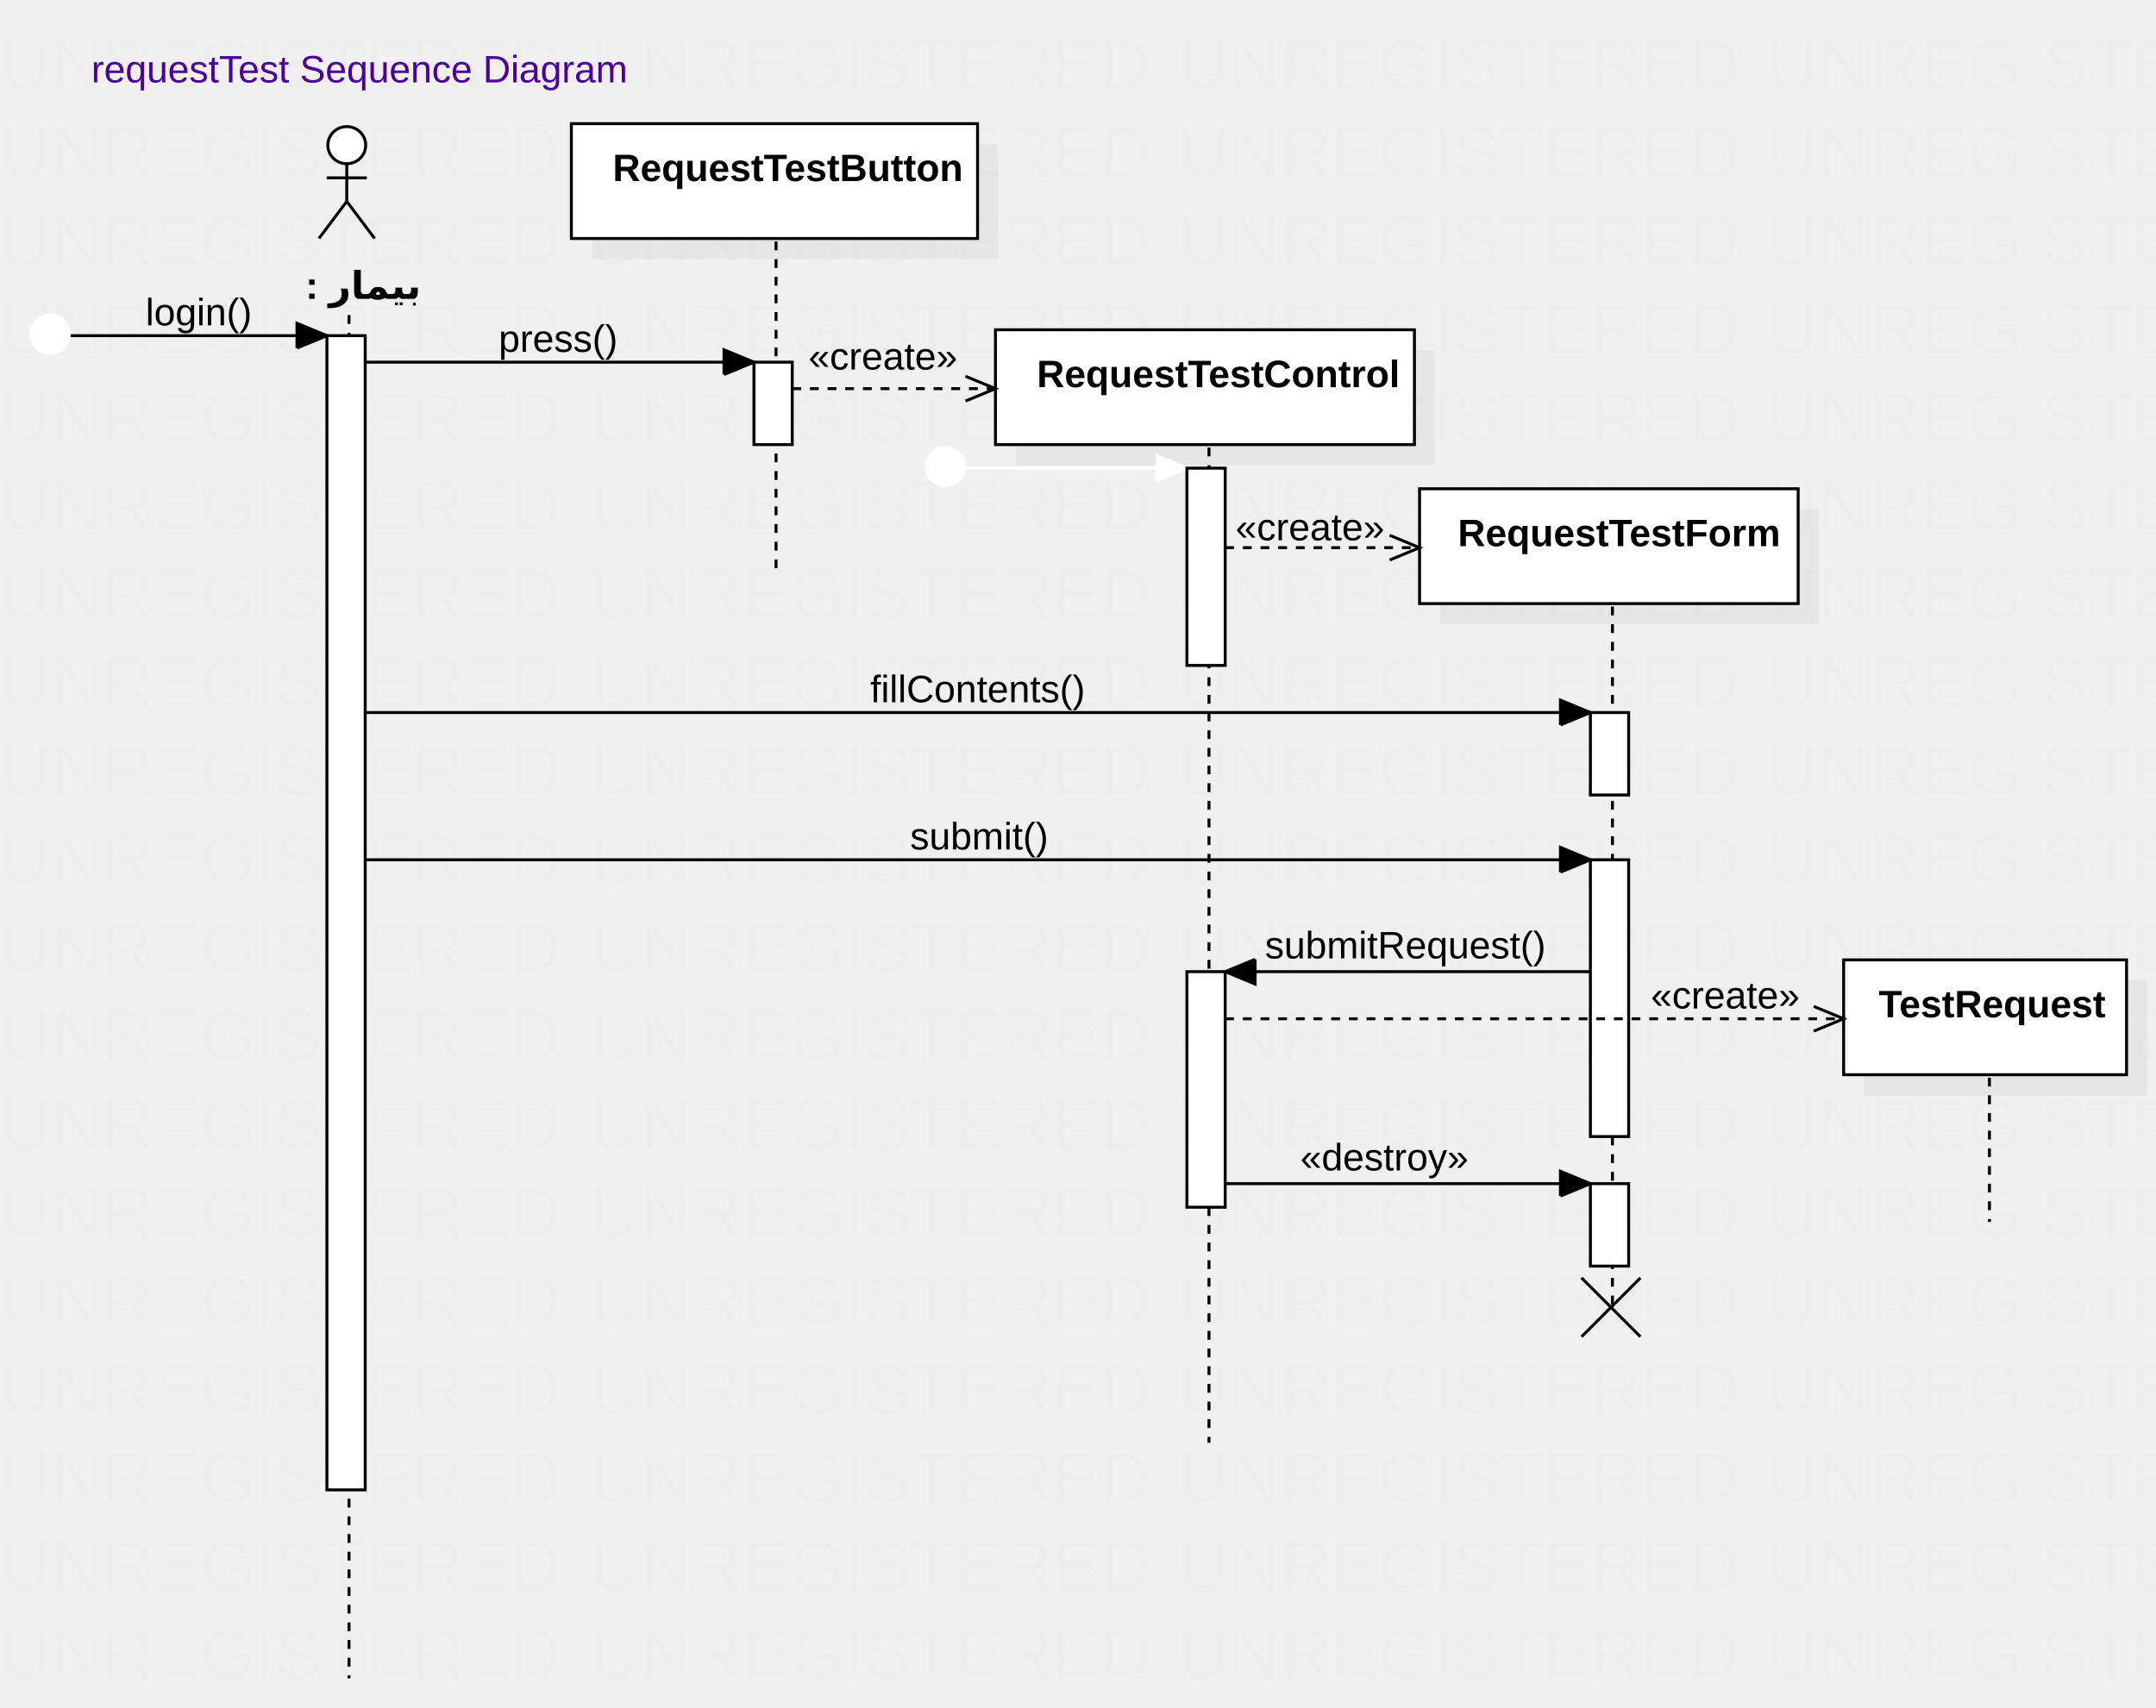
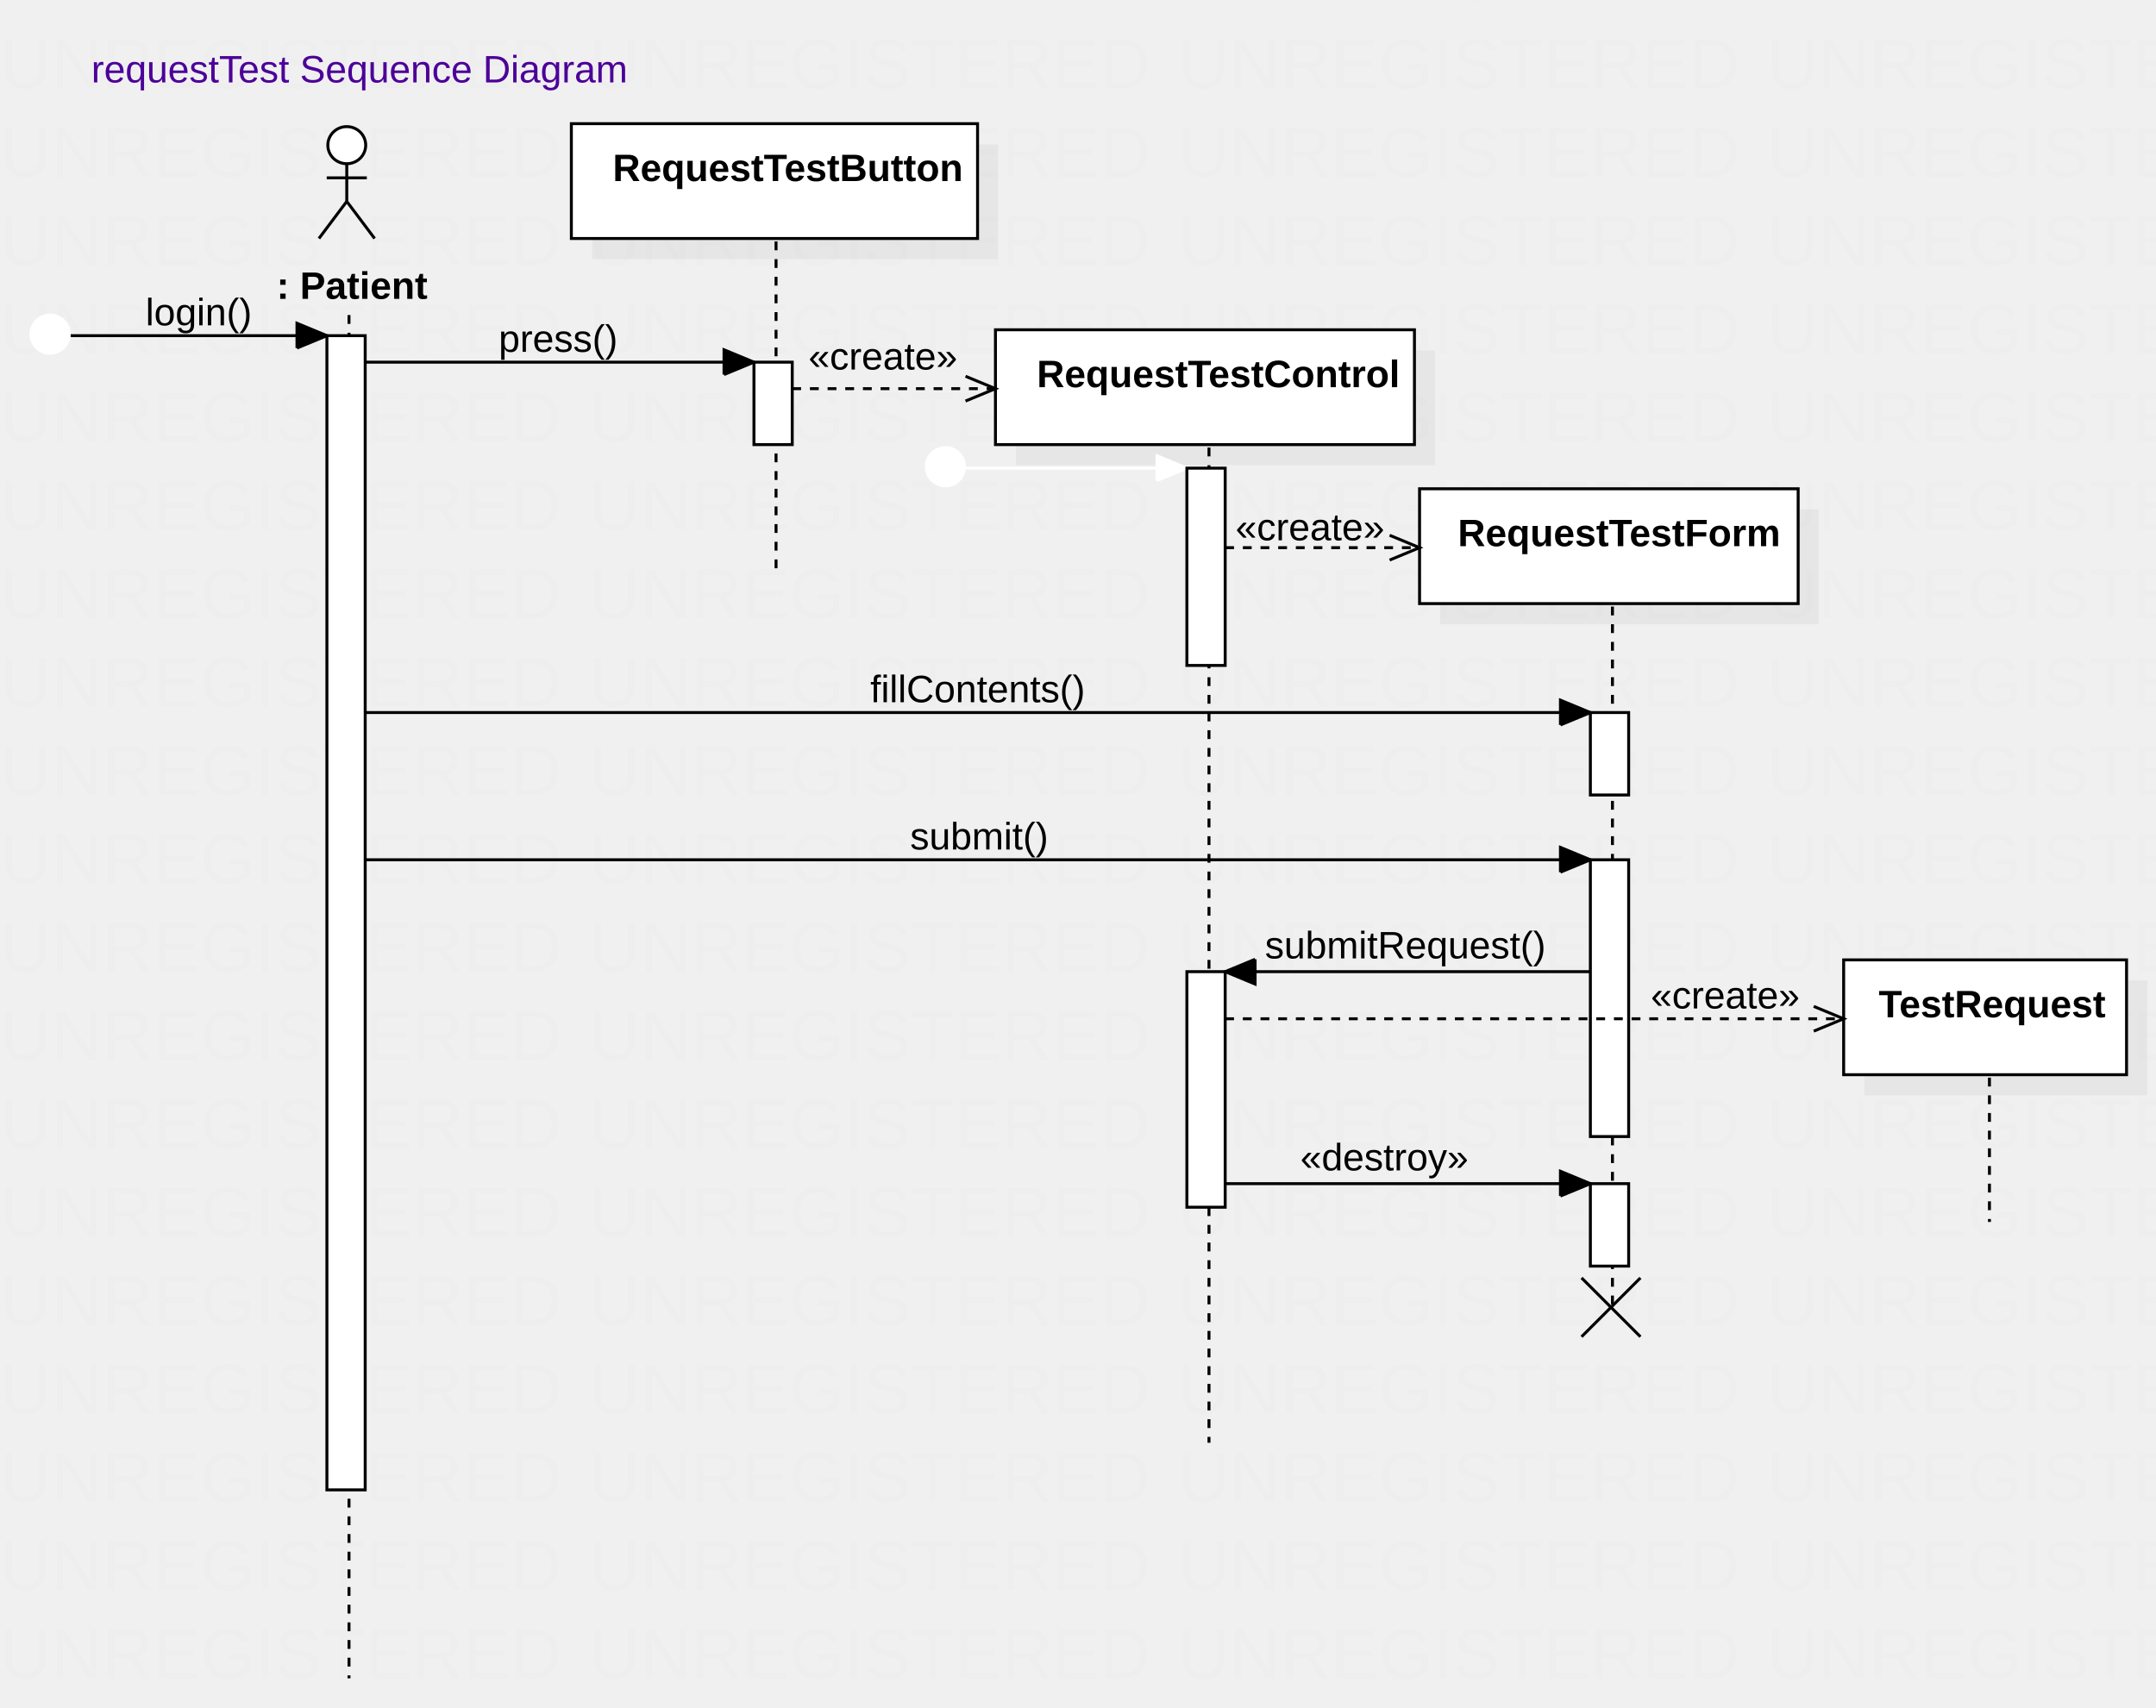
<svg xmlns="http://www.w3.org/2000/svg" version="1.1" width="732.054" height="580">
  <defs />
  <g>
    <text fill="#eeeeee" stroke="none" font-family="Arial" font-size="24px" font-style="normal" font-weight="normal" text-decoration="none" x="0" y="0">UNREGISTERED</text>
    <text fill="#eeeeee" stroke="none" font-family="Arial" font-size="24px" font-style="normal" font-weight="normal" text-decoration="none" x="0" y="30">UNREGISTERED</text>
    <text fill="#eeeeee" stroke="none" font-family="Arial" font-size="24px" font-style="normal" font-weight="normal" text-decoration="none" x="0" y="60">UNREGISTERED</text>
    <text fill="#eeeeee" stroke="none" font-family="Arial" font-size="24px" font-style="normal" font-weight="normal" text-decoration="none" x="0" y="90">UNREGISTERED</text>
    <text fill="#eeeeee" stroke="none" font-family="Arial" font-size="24px" font-style="normal" font-weight="normal" text-decoration="none" x="0" y="120">UNREGISTERED</text>
    <text fill="#eeeeee" stroke="none" font-family="Arial" font-size="24px" font-style="normal" font-weight="normal" text-decoration="none" x="0" y="150">UNREGISTERED</text>
    <text fill="#eeeeee" stroke="none" font-family="Arial" font-size="24px" font-style="normal" font-weight="normal" text-decoration="none" x="0" y="180">UNREGISTERED</text>
    <text fill="#eeeeee" stroke="none" font-family="Arial" font-size="24px" font-style="normal" font-weight="normal" text-decoration="none" x="0" y="210">UNREGISTERED</text>
    <text fill="#eeeeee" stroke="none" font-family="Arial" font-size="24px" font-style="normal" font-weight="normal" text-decoration="none" x="0" y="240">UNREGISTERED</text>
    <text fill="#eeeeee" stroke="none" font-family="Arial" font-size="24px" font-style="normal" font-weight="normal" text-decoration="none" x="0" y="270">UNREGISTERED</text>
    <text fill="#eeeeee" stroke="none" font-family="Arial" font-size="24px" font-style="normal" font-weight="normal" text-decoration="none" x="0" y="300">UNREGISTERED</text>
    <text fill="#eeeeee" stroke="none" font-family="Arial" font-size="24px" font-style="normal" font-weight="normal" text-decoration="none" x="0" y="330">UNREGISTERED</text>
    <text fill="#eeeeee" stroke="none" font-family="Arial" font-size="24px" font-style="normal" font-weight="normal" text-decoration="none" x="0" y="360">UNREGISTERED</text>
    <text fill="#eeeeee" stroke="none" font-family="Arial" font-size="24px" font-style="normal" font-weight="normal" text-decoration="none" x="0" y="390">UNREGISTERED</text>
    <text fill="#eeeeee" stroke="none" font-family="Arial" font-size="24px" font-style="normal" font-weight="normal" text-decoration="none" x="0" y="420">UNREGISTERED</text>
    <text fill="#eeeeee" stroke="none" font-family="Arial" font-size="24px" font-style="normal" font-weight="normal" text-decoration="none" x="0" y="450">UNREGISTERED</text>
    <text fill="#eeeeee" stroke="none" font-family="Arial" font-size="24px" font-style="normal" font-weight="normal" text-decoration="none" x="0" y="480">UNREGISTERED</text>
    <text fill="#eeeeee" stroke="none" font-family="Arial" font-size="24px" font-style="normal" font-weight="normal" text-decoration="none" x="0" y="510">UNREGISTERED</text>
    <text fill="#eeeeee" stroke="none" font-family="Arial" font-size="24px" font-style="normal" font-weight="normal" text-decoration="none" x="0" y="540">UNREGISTERED</text>
    <text fill="#eeeeee" stroke="none" font-family="Arial" font-size="24px" font-style="normal" font-weight="normal" text-decoration="none" x="0" y="570">UNREGISTERED</text>
    <text fill="#eeeeee" stroke="none" font-family="Arial" font-size="24px" font-style="normal" font-weight="normal" text-decoration="none" x="200" y="0">UNREGISTERED</text>
    <text fill="#eeeeee" stroke="none" font-family="Arial" font-size="24px" font-style="normal" font-weight="normal" text-decoration="none" x="200" y="30">UNREGISTERED</text>
    <text fill="#eeeeee" stroke="none" font-family="Arial" font-size="24px" font-style="normal" font-weight="normal" text-decoration="none" x="200" y="60">UNREGISTERED</text>
    <text fill="#eeeeee" stroke="none" font-family="Arial" font-size="24px" font-style="normal" font-weight="normal" text-decoration="none" x="200" y="90">UNREGISTERED</text>
    <text fill="#eeeeee" stroke="none" font-family="Arial" font-size="24px" font-style="normal" font-weight="normal" text-decoration="none" x="200" y="120">UNREGISTERED</text>
    <text fill="#eeeeee" stroke="none" font-family="Arial" font-size="24px" font-style="normal" font-weight="normal" text-decoration="none" x="200" y="150">UNREGISTERED</text>
    <text fill="#eeeeee" stroke="none" font-family="Arial" font-size="24px" font-style="normal" font-weight="normal" text-decoration="none" x="200" y="180">UNREGISTERED</text>
    <text fill="#eeeeee" stroke="none" font-family="Arial" font-size="24px" font-style="normal" font-weight="normal" text-decoration="none" x="200" y="210">UNREGISTERED</text>
    <text fill="#eeeeee" stroke="none" font-family="Arial" font-size="24px" font-style="normal" font-weight="normal" text-decoration="none" x="200" y="240">UNREGISTERED</text>
    <text fill="#eeeeee" stroke="none" font-family="Arial" font-size="24px" font-style="normal" font-weight="normal" text-decoration="none" x="200" y="270">UNREGISTERED</text>
    <text fill="#eeeeee" stroke="none" font-family="Arial" font-size="24px" font-style="normal" font-weight="normal" text-decoration="none" x="200" y="300">UNREGISTERED</text>
    <text fill="#eeeeee" stroke="none" font-family="Arial" font-size="24px" font-style="normal" font-weight="normal" text-decoration="none" x="200" y="330">UNREGISTERED</text>
    <text fill="#eeeeee" stroke="none" font-family="Arial" font-size="24px" font-style="normal" font-weight="normal" text-decoration="none" x="200" y="360">UNREGISTERED</text>
    <text fill="#eeeeee" stroke="none" font-family="Arial" font-size="24px" font-style="normal" font-weight="normal" text-decoration="none" x="200" y="390">UNREGISTERED</text>
    <text fill="#eeeeee" stroke="none" font-family="Arial" font-size="24px" font-style="normal" font-weight="normal" text-decoration="none" x="200" y="420">UNREGISTERED</text>
    <text fill="#eeeeee" stroke="none" font-family="Arial" font-size="24px" font-style="normal" font-weight="normal" text-decoration="none" x="200" y="450">UNREGISTERED</text>
    <text fill="#eeeeee" stroke="none" font-family="Arial" font-size="24px" font-style="normal" font-weight="normal" text-decoration="none" x="200" y="480">UNREGISTERED</text>
    <text fill="#eeeeee" stroke="none" font-family="Arial" font-size="24px" font-style="normal" font-weight="normal" text-decoration="none" x="200" y="510">UNREGISTERED</text>
    <text fill="#eeeeee" stroke="none" font-family="Arial" font-size="24px" font-style="normal" font-weight="normal" text-decoration="none" x="200" y="540">UNREGISTERED</text>
    <text fill="#eeeeee" stroke="none" font-family="Arial" font-size="24px" font-style="normal" font-weight="normal" text-decoration="none" x="200" y="570">UNREGISTERED</text>
    <text fill="#eeeeee" stroke="none" font-family="Arial" font-size="24px" font-style="normal" font-weight="normal" text-decoration="none" x="400" y="0">UNREGISTERED</text>
    <text fill="#eeeeee" stroke="none" font-family="Arial" font-size="24px" font-style="normal" font-weight="normal" text-decoration="none" x="400" y="30">UNREGISTERED</text>
    <text fill="#eeeeee" stroke="none" font-family="Arial" font-size="24px" font-style="normal" font-weight="normal" text-decoration="none" x="400" y="60">UNREGISTERED</text>
    <text fill="#eeeeee" stroke="none" font-family="Arial" font-size="24px" font-style="normal" font-weight="normal" text-decoration="none" x="400" y="90">UNREGISTERED</text>
    <text fill="#eeeeee" stroke="none" font-family="Arial" font-size="24px" font-style="normal" font-weight="normal" text-decoration="none" x="400" y="120">UNREGISTERED</text>
    <text fill="#eeeeee" stroke="none" font-family="Arial" font-size="24px" font-style="normal" font-weight="normal" text-decoration="none" x="400" y="150">UNREGISTERED</text>
    <text fill="#eeeeee" stroke="none" font-family="Arial" font-size="24px" font-style="normal" font-weight="normal" text-decoration="none" x="400" y="180">UNREGISTERED</text>
    <text fill="#eeeeee" stroke="none" font-family="Arial" font-size="24px" font-style="normal" font-weight="normal" text-decoration="none" x="400" y="210">UNREGISTERED</text>
    <text fill="#eeeeee" stroke="none" font-family="Arial" font-size="24px" font-style="normal" font-weight="normal" text-decoration="none" x="400" y="240">UNREGISTERED</text>
    <text fill="#eeeeee" stroke="none" font-family="Arial" font-size="24px" font-style="normal" font-weight="normal" text-decoration="none" x="400" y="270">UNREGISTERED</text>
    <text fill="#eeeeee" stroke="none" font-family="Arial" font-size="24px" font-style="normal" font-weight="normal" text-decoration="none" x="400" y="300">UNREGISTERED</text>
    <text fill="#eeeeee" stroke="none" font-family="Arial" font-size="24px" font-style="normal" font-weight="normal" text-decoration="none" x="400" y="330">UNREGISTERED</text>
    <text fill="#eeeeee" stroke="none" font-family="Arial" font-size="24px" font-style="normal" font-weight="normal" text-decoration="none" x="400" y="360">UNREGISTERED</text>
    <text fill="#eeeeee" stroke="none" font-family="Arial" font-size="24px" font-style="normal" font-weight="normal" text-decoration="none" x="400" y="390">UNREGISTERED</text>
    <text fill="#eeeeee" stroke="none" font-family="Arial" font-size="24px" font-style="normal" font-weight="normal" text-decoration="none" x="400" y="420">UNREGISTERED</text>
    <text fill="#eeeeee" stroke="none" font-family="Arial" font-size="24px" font-style="normal" font-weight="normal" text-decoration="none" x="400" y="450">UNREGISTERED</text>
    <text fill="#eeeeee" stroke="none" font-family="Arial" font-size="24px" font-style="normal" font-weight="normal" text-decoration="none" x="400" y="480">UNREGISTERED</text>
    <text fill="#eeeeee" stroke="none" font-family="Arial" font-size="24px" font-style="normal" font-weight="normal" text-decoration="none" x="400" y="510">UNREGISTERED</text>
    <text fill="#eeeeee" stroke="none" font-family="Arial" font-size="24px" font-style="normal" font-weight="normal" text-decoration="none" x="400" y="540">UNREGISTERED</text>
    <text fill="#eeeeee" stroke="none" font-family="Arial" font-size="24px" font-style="normal" font-weight="normal" text-decoration="none" x="400" y="570">UNREGISTERED</text>
    <text fill="#eeeeee" stroke="none" font-family="Arial" font-size="24px" font-style="normal" font-weight="normal" text-decoration="none" x="600" y="0">UNREGISTERED</text>
    <text fill="#eeeeee" stroke="none" font-family="Arial" font-size="24px" font-style="normal" font-weight="normal" text-decoration="none" x="600" y="30">UNREGISTERED</text>
    <text fill="#eeeeee" stroke="none" font-family="Arial" font-size="24px" font-style="normal" font-weight="normal" text-decoration="none" x="600" y="60">UNREGISTERED</text>
    <text fill="#eeeeee" stroke="none" font-family="Arial" font-size="24px" font-style="normal" font-weight="normal" text-decoration="none" x="600" y="90">UNREGISTERED</text>
    <text fill="#eeeeee" stroke="none" font-family="Arial" font-size="24px" font-style="normal" font-weight="normal" text-decoration="none" x="600" y="120">UNREGISTERED</text>
    <text fill="#eeeeee" stroke="none" font-family="Arial" font-size="24px" font-style="normal" font-weight="normal" text-decoration="none" x="600" y="150">UNREGISTERED</text>
    <text fill="#eeeeee" stroke="none" font-family="Arial" font-size="24px" font-style="normal" font-weight="normal" text-decoration="none" x="600" y="180">UNREGISTERED</text>
    <text fill="#eeeeee" stroke="none" font-family="Arial" font-size="24px" font-style="normal" font-weight="normal" text-decoration="none" x="600" y="210">UNREGISTERED</text>
    <text fill="#eeeeee" stroke="none" font-family="Arial" font-size="24px" font-style="normal" font-weight="normal" text-decoration="none" x="600" y="240">UNREGISTERED</text>
    <text fill="#eeeeee" stroke="none" font-family="Arial" font-size="24px" font-style="normal" font-weight="normal" text-decoration="none" x="600" y="270">UNREGISTERED</text>
    <text fill="#eeeeee" stroke="none" font-family="Arial" font-size="24px" font-style="normal" font-weight="normal" text-decoration="none" x="600" y="300">UNREGISTERED</text>
    <text fill="#eeeeee" stroke="none" font-family="Arial" font-size="24px" font-style="normal" font-weight="normal" text-decoration="none" x="600" y="330">UNREGISTERED</text>
    <text fill="#eeeeee" stroke="none" font-family="Arial" font-size="24px" font-style="normal" font-weight="normal" text-decoration="none" x="600" y="360">UNREGISTERED</text>
    <text fill="#eeeeee" stroke="none" font-family="Arial" font-size="24px" font-style="normal" font-weight="normal" text-decoration="none" x="600" y="390">UNREGISTERED</text>
    <text fill="#eeeeee" stroke="none" font-family="Arial" font-size="24px" font-style="normal" font-weight="normal" text-decoration="none" x="600" y="420">UNREGISTERED</text>
    <text fill="#eeeeee" stroke="none" font-family="Arial" font-size="24px" font-style="normal" font-weight="normal" text-decoration="none" x="600" y="450">UNREGISTERED</text>
    <text fill="#eeeeee" stroke="none" font-family="Arial" font-size="24px" font-style="normal" font-weight="normal" text-decoration="none" x="600" y="480">UNREGISTERED</text>
    <text fill="#eeeeee" stroke="none" font-family="Arial" font-size="24px" font-style="normal" font-weight="normal" text-decoration="none" x="600" y="510">UNREGISTERED</text>
    <text fill="#eeeeee" stroke="none" font-family="Arial" font-size="24px" font-style="normal" font-weight="normal" text-decoration="none" x="600" y="540">UNREGISTERED</text>
    <text fill="#eeeeee" stroke="none" font-family="Arial" font-size="24px" font-style="normal" font-weight="normal" text-decoration="none" x="600" y="570">UNREGISTERED</text>
    <g transform="translate(-6,2) scale(1,1)">
      <path fill="#ffffff" stroke="none" d="M 117.314 47.3 C 117.314 43.821 120.193 41 123.743 41 C 127.294 41 130.172 43.821 130.172 47.3 C 130.172 50.779 127.294 53.6 123.743 53.6 C 120.193 53.6 117.314 50.779 117.314 47.3 Z" />
    </g>
    <g transform="translate(-6,2) scale(1,1)">
      <path fill="none" stroke="#000000" d="M 117.314 47.3 C 117.314 43.821 120.193 41 123.743 41 C 127.294 41 130.172 43.821 130.172 47.3 C 130.172 50.779 127.294 53.6 123.743 53.6 C 120.193 53.6 117.314 50.779 117.314 47.3 Z" stroke-miterlimit="10" />
    </g>
    <g transform="translate(-6,2) scale(1,1)">
      <path fill="none" stroke="#000000" d="M 123.743 53.6 L 123.743 66.4" stroke-miterlimit="10" />
    </g>
    <g transform="translate(-6,2) scale(1,1)">
      <path fill="none" stroke="#000000" d="M 116.936 58.4 L 130.551 58.4" stroke-miterlimit="10" />
    </g>
    <g transform="translate(-6,2) scale(1,1)">
      <path fill="none" stroke="#000000" d="M 123.743 66.4 L 114.289 79" stroke-miterlimit="10" />
    </g>
    <g transform="translate(-6,2) scale(1,1)">
      <path fill="none" stroke="#000000" d="M 123.743 66.4 L 133.198 79" stroke-miterlimit="10" />
    </g>
    <g transform="translate(-6,2) scale(1,1)">
      <g>
        <path fill="none" stroke="none" />
-         <text fill="#000000" stroke="none" font-family="Arial" font-size="13px" font-style="normal" font-weight="bold" text-decoration="none" x="109.728" y="99.5">: بیمار</text>
+         <text fill="#000000" stroke="none" font-family="Arial" font-size="13px" font-style="normal" font-weight="bold" text-decoration="none" x="99.895" y="99.5">: Patient</text>
      </g>
    </g>
    <g transform="translate(-6,2) scale(1,1)">
      <path fill="none" stroke="#000000" d="M 124.5 105 L 124.5 568" stroke-miterlimit="10" stroke-dasharray="3" />
    </g>
    <g transform="translate(-6,2) scale(1,1)">
      <rect fill="#C0C0C0" stroke="none" x="207" y="47" width="137.923" height="39" opacity="0.2" />
    </g>
    <g transform="translate(-6,2) scale(1,1)">
      <rect fill="#ffffff" stroke="none" x="200" y="40" width="137.923" height="39" />
    </g>
    <g transform="translate(-6,2) scale(1,1)">
      <path fill="none" stroke="#000000" d="M 200 40 L 337.923 40 L 337.923 79 L 200 79 L 200 40 Z Z" stroke-miterlimit="10" />
    </g>
    <g transform="translate(-6,2) scale(1,1)">
      <g>
        <path fill="none" stroke="none" />
        <text fill="#000000" stroke="none" font-family="Arial" font-size="13px" font-style="normal" font-weight="bold" text-decoration="none" x="214.039" y="59.5">RequestTestButton</text>
      </g>
    </g>
    <g transform="translate(-6,2) scale(1,1)">
      <path fill="none" stroke="#000000" d="M 269.5 80 L 269.5 192" stroke-miterlimit="10" stroke-dasharray="3" />
    </g>
    <g transform="translate(-6,2) scale(1,1)">
      <rect fill="#C0C0C0" stroke="none" x="351" y="117" width="142.265" height="39" opacity="0.2" />
    </g>
    <g transform="translate(-6,2) scale(1,1)">
      <rect fill="#ffffff" stroke="none" x="344" y="110" width="142.265" height="39" />
    </g>
    <g transform="translate(-6,2) scale(1,1)">
      <path fill="none" stroke="#000000" d="M 344 110 L 486.265 110 L 486.265 149 L 344 149 L 344 110 Z Z" stroke-miterlimit="10" />
    </g>
    <g transform="translate(-6,2) scale(1,1)">
      <g>
        <path fill="none" stroke="none" />
        <text fill="#000000" stroke="none" font-family="Arial" font-size="13px" font-style="normal" font-weight="bold" text-decoration="none" x="358.048" y="129.5">RequestTestControl</text>
      </g>
    </g>
    <g transform="translate(-6,2) scale(1,1)">
      <path fill="none" stroke="#000000" d="M 416.5 150 L 416.5 488" stroke-miterlimit="10" stroke-dasharray="3" />
    </g>
    <g transform="translate(-6,2) scale(1,1)">
      <rect fill="#C0C0C0" stroke="none" x="495" y="171" width="128.554" height="39" opacity="0.2" />
    </g>
    <g transform="translate(-6,2) scale(1,1)">
      <rect fill="#ffffff" stroke="none" x="488" y="164" width="128.554" height="39" />
    </g>
    <g transform="translate(-6,2) scale(1,1)">
      <path fill="none" stroke="#000000" d="M 488 164 L 616.554 164 L 616.554 203 L 488 203 L 488 164 Z Z" stroke-miterlimit="10" />
    </g>
    <g transform="translate(-6,2) scale(1,1)">
      <g>
        <path fill="none" stroke="none" />
        <text fill="#000000" stroke="none" font-family="Arial" font-size="13px" font-style="normal" font-weight="bold" text-decoration="none" x="500.982" y="183.5">RequestTestForm</text>
      </g>
    </g>
    <g transform="translate(-6,2) scale(1,1)">
      <path fill="none" stroke="#000000" d="M 553.5 204 L 553.5 442" stroke-miterlimit="10" stroke-dasharray="3" />
    </g>
    <g transform="translate(-6,2) scale(1,1)">
      <rect fill="#C0C0C0" stroke="none" x="639" y="331" width="96.054" height="39" opacity="0.2" />
    </g>
    <g transform="translate(-6,2) scale(1,1)">
      <rect fill="#ffffff" stroke="none" x="632" y="324" width="96.054" height="39" />
    </g>
    <g transform="translate(-6,2) scale(1,1)">
      <path fill="none" stroke="#000000" d="M 632 324 L 728.054 324 L 728.054 363 L 632 363 L 632 324 Z Z" stroke-miterlimit="10" />
    </g>
    <g transform="translate(-6,2) scale(1,1)">
      <g>
        <path fill="none" stroke="none" />
        <text fill="#000000" stroke="none" font-family="Arial" font-size="13px" font-style="normal" font-weight="bold" text-decoration="none" x="643.896" y="343.5">TestRequest</text>
      </g>
    </g>
    <g transform="translate(-6,2) scale(1,1)">
      <path fill="none" stroke="#000000" d="M 681.5 364 L 681.5 413" stroke-miterlimit="10" stroke-dasharray="3" />
    </g>
    <g transform="translate(-6,2) scale(1,1)">
      <g>
        <path fill="none" stroke="none" />
        <text fill="#4c0099" stroke="none" font-family="Arial" font-size="13px" font-style="normal" font-weight="normal" text-decoration="none" x="37" y="26">requestTest Sequence Diagram</text>
      </g>
    </g>
    <g transform="translate(-6,2) scale(1,1)">
      <path fill="#ffffff" stroke="none" d="M 16 111.5 C 16 107.634 19.134 104.5 23 104.5 C 26.866 104.5 30 107.634 30 111.5 C 30 115.366 26.866 118.5 23 118.5 C 19.134 118.5 16 115.366 16 111.5 Z" />
    </g>
    <g transform="translate(-6,2) scale(1,1)">
      <path fill="#ffffff" stroke="none" d="M 320 156.5 C 320 152.634 323.134 149.5 327 149.5 C 330.866 149.5 334 152.634 334 156.5 C 334 160.366 330.866 163.5 327 163.5 C 323.134 163.5 320 160.366 320 156.5 Z" />
    </g>
    <g transform="translate(-6,2) scale(1,1)">
      <path fill="none" stroke="#000000" d="M 30 112 L 117 112" stroke-miterlimit="10" />
    </g>
    <g transform="translate(-6,2) scale(1,1)">
      <path fill="#000000" stroke="none" d="M 106.837 116.21 L 117 112 L 106.837 107.79" />
    </g>
    <g transform="translate(-6,2) scale(1,1)">
      <path fill="none" stroke="#000000" d="M 106.837 116.21 L 117 112 L 106.837 107.79 L 106.837 116.21" stroke-miterlimit="10" />
    </g>
    <g transform="translate(-6,2) scale(1,1)">
      <g>
        <path fill="none" stroke="none" />
        <text fill="#000000" stroke="none" font-family="Arial" font-size="13px" font-style="normal" font-weight="normal" text-decoration="none" x="55.427" y="108.5">login()</text>
      </g>
    </g>
    <g transform="translate(-6,2) scale(1,1)">
      <rect fill="#ffffff" stroke="none" x="117" y="112" width="13" height="392" />
    </g>
    <g transform="translate(-6,2) scale(1,1)">
      <path fill="none" stroke="#000000" d="M 117 112 L 130 112 L 130 504 L 117 504 L 117 112 Z Z" stroke-miterlimit="10" />
    </g>
    <g transform="translate(-6,2) scale(1,1)">
      <path fill="none" stroke="#000000" d="M 130 121 L 262 121" stroke-miterlimit="10" />
    </g>
    <g transform="translate(-6,2) scale(1,1)">
      <path fill="#000000" stroke="none" d="M 251.837 125.21 L 262 121 L 251.837 116.79" />
    </g>
    <g transform="translate(-6,2) scale(1,1)">
      <path fill="none" stroke="#000000" d="M 251.837 125.21 L 262 121 L 251.837 116.79 L 251.837 125.21" stroke-miterlimit="10" />
    </g>
    <g transform="translate(-6,2) scale(1,1)">
      <g>
        <path fill="none" stroke="none" />
        <text fill="#000000" stroke="none" font-family="Arial" font-size="13px" font-style="normal" font-weight="normal" text-decoration="none" x="175.299" y="117.5">press()</text>
      </g>
    </g>
    <g transform="translate(-6,2) scale(1,1)">
      <rect fill="#ffffff" stroke="none" x="262" y="121" width="13" height="28" />
    </g>
    <g transform="translate(-6,2) scale(1,1)">
      <path fill="none" stroke="#000000" d="M 262 121 L 275 121 L 275 149 L 262 149 L 262 121 Z Z" stroke-miterlimit="10" />
    </g>
    <g transform="translate(-6,2) scale(1,1)">
      <path fill="none" stroke="#000000" d="M 275 130 L 344 130" stroke-miterlimit="10" stroke-dasharray="3" />
    </g>
    <g transform="translate(-6,2) scale(1,1)">
      <path fill="none" stroke="#000000" d="M 333.837 134.21 L 344 130 L 333.837 125.79" stroke-miterlimit="10" />
    </g>
    <g transform="translate(-6,2) scale(1,1)">
      <g>
        <path fill="none" stroke="none" />
        <text fill="#000000" stroke="none" font-family="Arial" font-size="13px" font-style="normal" font-weight="normal" text-decoration="none" x="280.5" y="123.5">«create»</text>
      </g>
    </g>
    <g transform="translate(-6,2) scale(1,1)">
      <path fill="none" stroke="#ffffff" d="M 334 157 L 409 157" stroke-miterlimit="10" />
    </g>
    <g transform="translate(-6,2) scale(1,1)">
      <path fill="#ffffff" stroke="none" d="M 398.837 161.21 L 409 157 L 398.837 152.79" />
    </g>
    <g transform="translate(-6,2) scale(1,1)">
      <path fill="none" stroke="#ffffff" d="M 398.837 161.21 L 409 157 L 398.837 152.79 L 398.837 161.21" stroke-miterlimit="10" />
    </g>
    <g transform="translate(-6,2) scale(1,1)">
      <rect fill="#ffffff" stroke="none" x="409" y="157" width="13" height="67" />
    </g>
    <g transform="translate(-6,2) scale(1,1)">
      <path fill="none" stroke="#000000" d="M 409 157 L 422 157 L 422 224 L 409 224 L 409 157 Z Z" stroke-miterlimit="10" />
    </g>
    <g transform="translate(-6,2) scale(1,1)">
      <path fill="none" stroke="#000000" d="M 422 184 L 488 184" stroke-miterlimit="10" stroke-dasharray="3" />
    </g>
    <g transform="translate(-6,2) scale(1,1)">
      <path fill="none" stroke="#000000" d="M 477.837 188.21 L 488 184 L 477.837 179.79" stroke-miterlimit="10" />
    </g>
    <g transform="translate(-6,2) scale(1,1)">
      <g>
        <path fill="none" stroke="none" />
        <text fill="#000000" stroke="none" font-family="Arial" font-size="13px" font-style="normal" font-weight="normal" text-decoration="none" x="425.5" y="181.5">«create»</text>
      </g>
    </g>
    <g transform="translate(-6,2) scale(1,1)">
      <path fill="none" stroke="#000000" d="M 130 240 L 546 240" stroke-miterlimit="10" />
    </g>
    <g transform="translate(-6,2) scale(1,1)">
      <path fill="#000000" stroke="none" d="M 535.837 244.21 L 546 240 L 535.837 235.79" />
    </g>
    <g transform="translate(-6,2) scale(1,1)">
      <path fill="none" stroke="#000000" d="M 535.837 244.21 L 546 240 L 535.837 235.79 L 535.837 244.21" stroke-miterlimit="10" />
    </g>
    <g transform="translate(-6,2) scale(1,1)">
      <g>
        <path fill="none" stroke="none" />
        <text fill="#000000" stroke="none" font-family="Arial" font-size="13px" font-style="normal" font-weight="normal" text-decoration="none" x="301.5" y="236.5">fillContents()</text>
      </g>
    </g>
    <g transform="translate(-6,2) scale(1,1)">
      <rect fill="#ffffff" stroke="none" x="546" y="240" width="13" height="28" />
    </g>
    <g transform="translate(-6,2) scale(1,1)">
      <path fill="none" stroke="#000000" d="M 546 240 L 559 240 L 559 268 L 546 268 L 546 240 Z Z" stroke-miterlimit="10" />
    </g>
    <g transform="translate(-6,2) scale(1,1)">
      <path fill="none" stroke="#000000" d="M 130 290 L 546 290" stroke-miterlimit="10" />
    </g>
    <g transform="translate(-6,2) scale(1,1)">
      <path fill="#000000" stroke="none" d="M 535.837 294.21 L 546 290 L 535.837 285.79" />
    </g>
    <g transform="translate(-6,2) scale(1,1)">
      <path fill="none" stroke="#000000" d="M 535.837 294.21 L 546 290 L 535.837 285.79 L 535.837 294.21" stroke-miterlimit="10" />
    </g>
    <g transform="translate(-6,2) scale(1,1)">
      <g>
        <path fill="none" stroke="none" />
        <text fill="#000000" stroke="none" font-family="Arial" font-size="13px" font-style="normal" font-weight="normal" text-decoration="none" x="315.016" y="286.5">submit()</text>
      </g>
    </g>
    <g transform="translate(-6,2) scale(1,1)">
      <rect fill="#ffffff" stroke="none" x="546" y="290" width="13" height="94" />
    </g>
    <g transform="translate(-6,2) scale(1,1)">
      <path fill="none" stroke="#000000" d="M 546 290 L 559 290 L 559 384 L 546 384 L 546 290 Z Z" stroke-miterlimit="10" />
    </g>
    <g transform="translate(-6,2) scale(1,1)">
      <path fill="none" stroke="#000000" d="M 546 328 L 422 328" stroke-miterlimit="10" />
    </g>
    <g transform="translate(-6,2) scale(1,1)">
      <path fill="#000000" stroke="none" d="M 432.163 323.79 L 422 328 L 432.163 332.21" />
    </g>
    <g transform="translate(-6,2) scale(1,1)">
      <path fill="none" stroke="#000000" d="M 432.163 323.79 L 422 328 L 432.163 332.21 L 432.163 323.79" stroke-miterlimit="10" />
    </g>
    <g transform="translate(-6,2) scale(1,1)">
      <g>
        <path fill="none" stroke="none" />
        <text fill="#000000" stroke="none" font-family="Arial" font-size="13px" font-style="normal" font-weight="normal" text-decoration="none" x="435.5" y="323.5">submitRequest()</text>
      </g>
    </g>
    <g transform="translate(-6,2) scale(1,1)">
      <rect fill="#ffffff" stroke="none" x="409" y="328" width="13" height="80" />
    </g>
    <g transform="translate(-6,2) scale(1,1)">
      <path fill="none" stroke="#000000" d="M 409 328 L 422 328 L 422 408 L 409 408 L 409 328 Z Z" stroke-miterlimit="10" />
    </g>
    <g transform="translate(-6,2) scale(1,1)">
      <path fill="none" stroke="#000000" d="M 422 344 L 632 344" stroke-miterlimit="10" stroke-dasharray="3" />
    </g>
    <g transform="translate(-6,2) scale(1,1)">
      <path fill="none" stroke="#000000" d="M 621.837 348.21 L 632 344 L 621.837 339.79" stroke-miterlimit="10" />
    </g>
    <g transform="translate(-6,2) scale(1,1)">
      <g>
        <path fill="none" stroke="none" />
        <text fill="#000000" stroke="none" font-family="Arial" font-size="13px" font-style="normal" font-weight="normal" text-decoration="none" x="566.5" y="340.5">«create»</text>
      </g>
    </g>
    <g transform="translate(-6,2) scale(1,1)">
      <path fill="none" stroke="#000000" d="M 422 400 L 546 400" stroke-miterlimit="10" />
    </g>
    <g transform="translate(-6,2) scale(1,1)">
      <path fill="#000000" stroke="none" d="M 535.837 404.21 L 546 400 L 535.837 395.79" />
    </g>
    <g transform="translate(-6,2) scale(1,1)">
      <path fill="none" stroke="#000000" d="M 535.837 404.21 L 546 400 L 535.837 395.79 L 535.837 404.21" stroke-miterlimit="10" />
    </g>
    <g transform="translate(-6,2) scale(1,1)">
      <path fill="none" stroke="#000000" d="M 543 432 L 563 452" stroke-miterlimit="10" />
    </g>
    <g transform="translate(-6,2) scale(1,1)">
      <path fill="none" stroke="#000000" d="M 563 432 L 543 452" stroke-miterlimit="10" />
    </g>
    <g transform="translate(-6,2) scale(1,1)">
      <g>
        <path fill="none" stroke="none" />
        <text fill="#000000" stroke="none" font-family="Arial" font-size="13px" font-style="normal" font-weight="normal" text-decoration="none" x="447.5" y="395.5">«destroy»</text>
      </g>
    </g>
    <g transform="translate(-6,2) scale(1,1)">
      <rect fill="#ffffff" stroke="none" x="546" y="400" width="13" height="28" />
    </g>
    <g transform="translate(-6,2) scale(1,1)">
      <path fill="none" stroke="#000000" d="M 546 400 L 559 400 L 559 428 L 546 428 L 546 400 Z Z" stroke-miterlimit="10" />
    </g>
  </g>
</svg>
